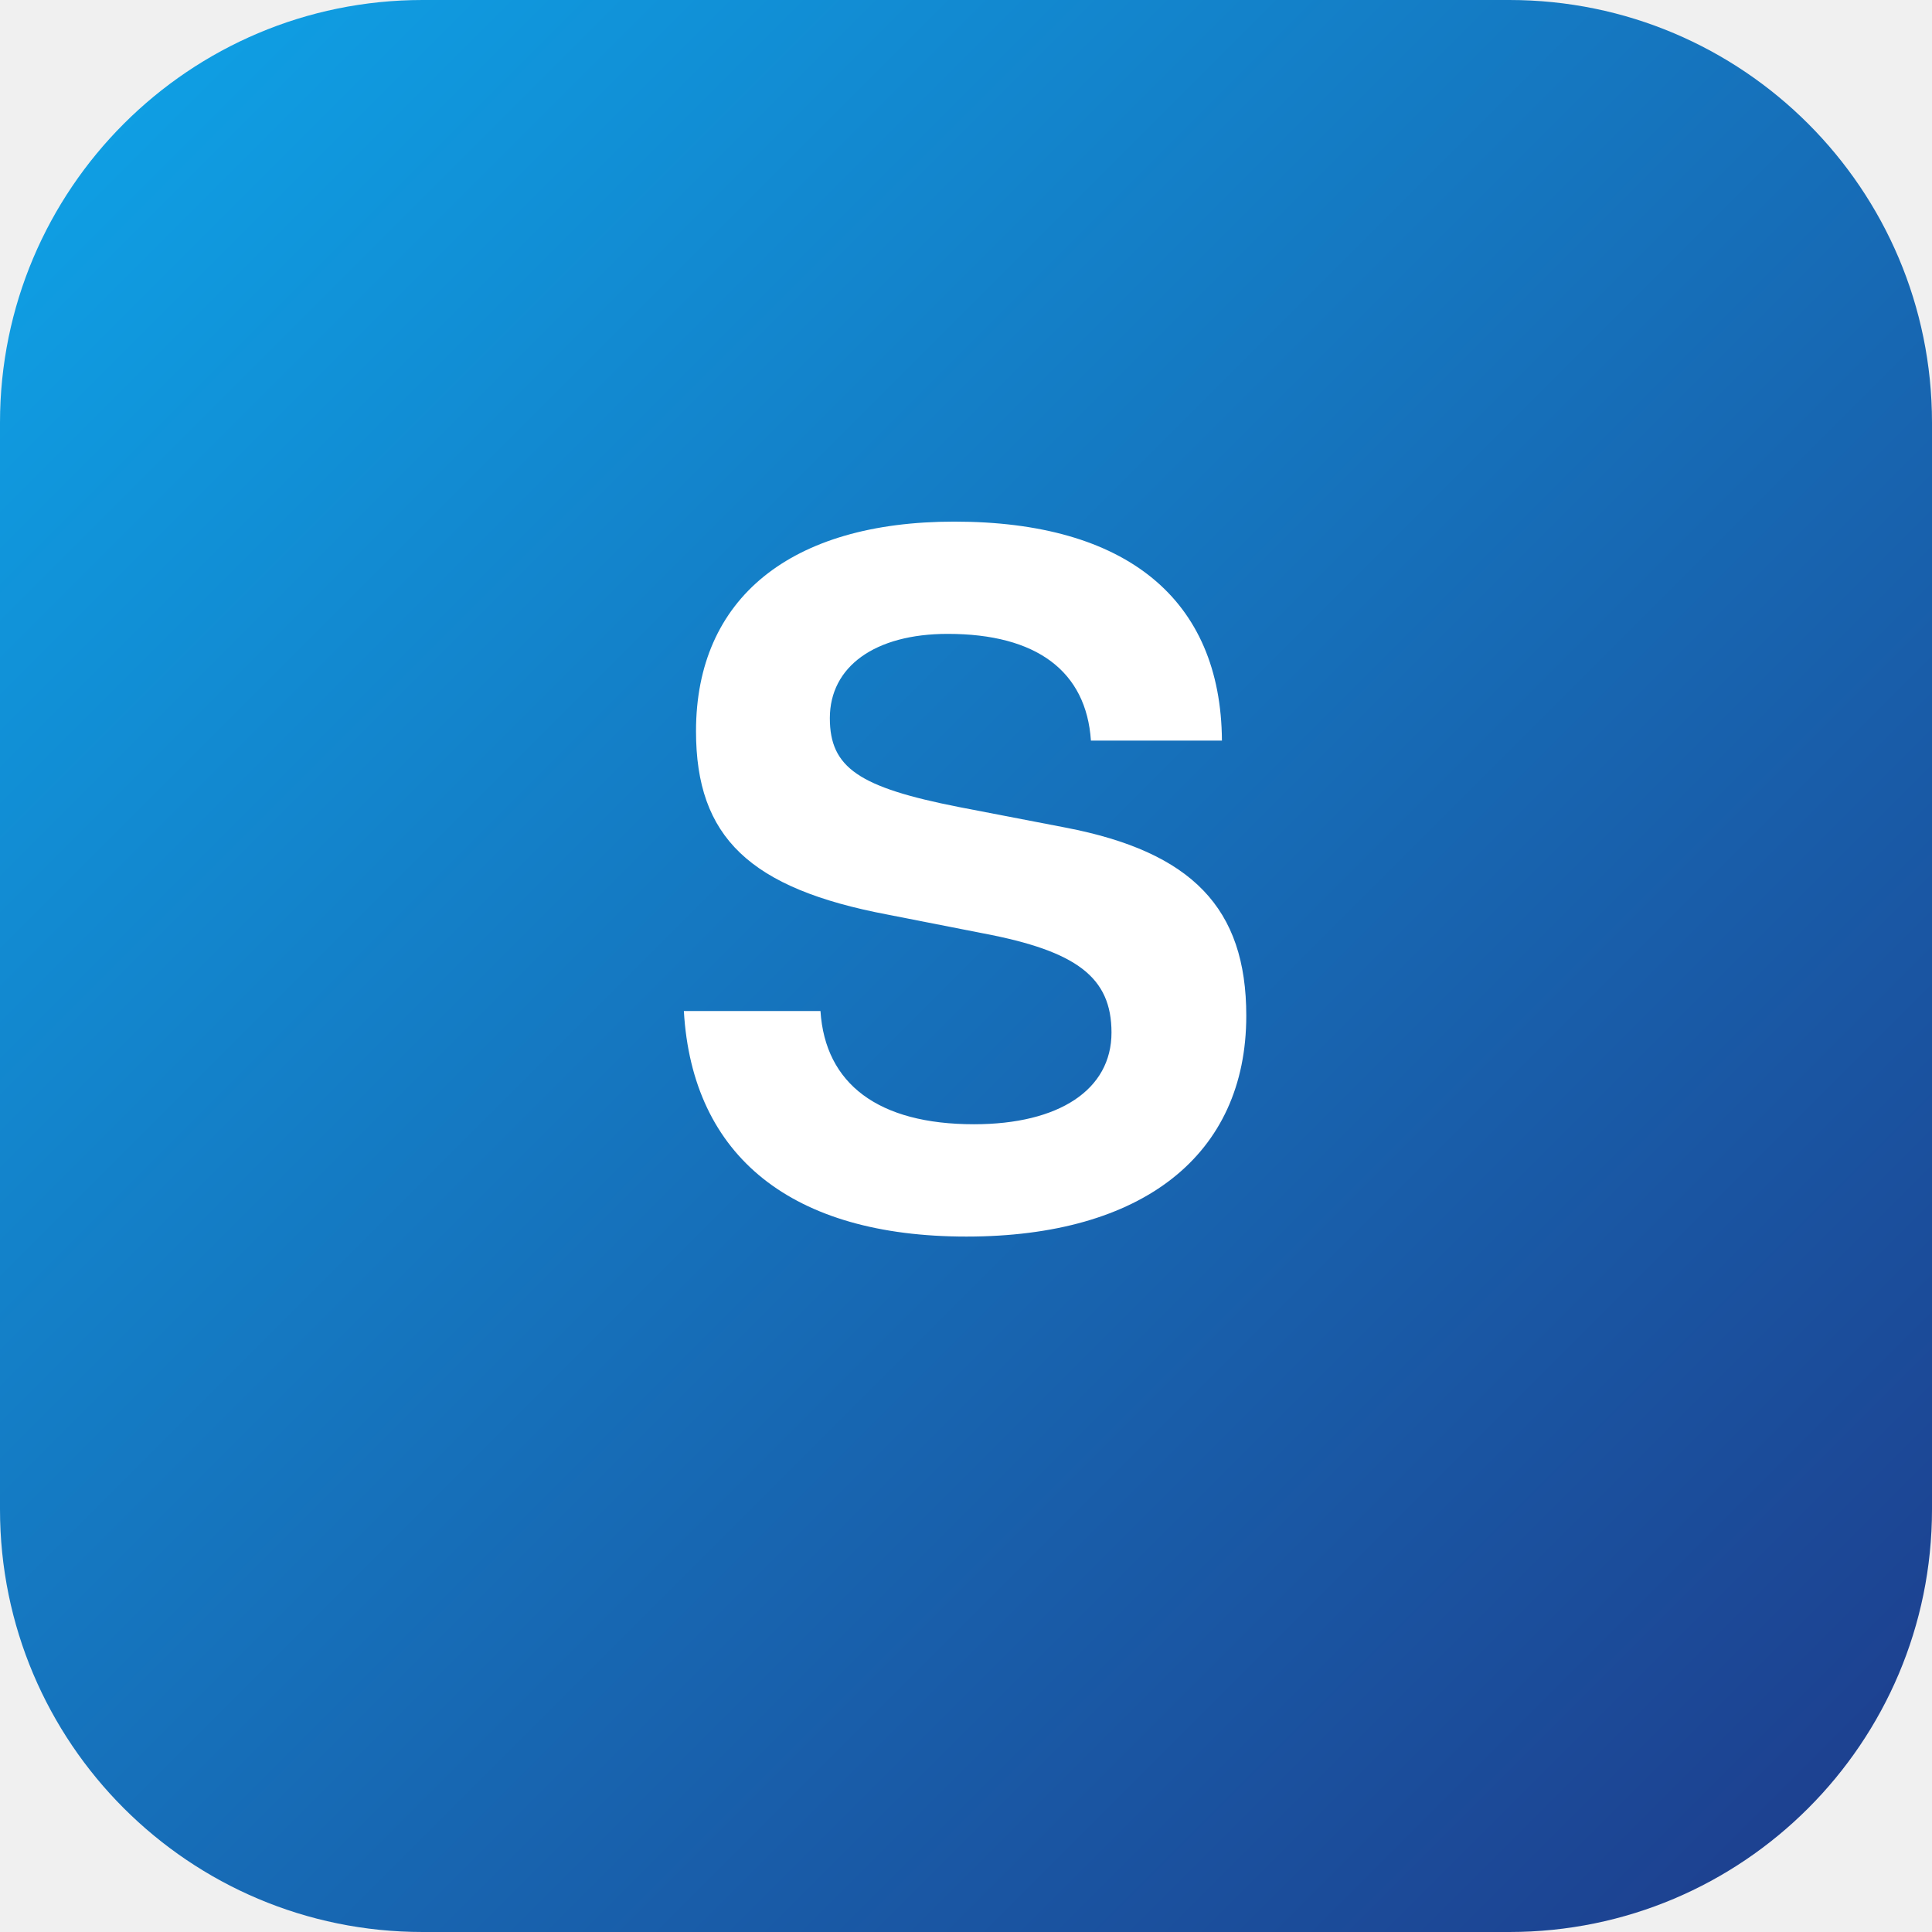
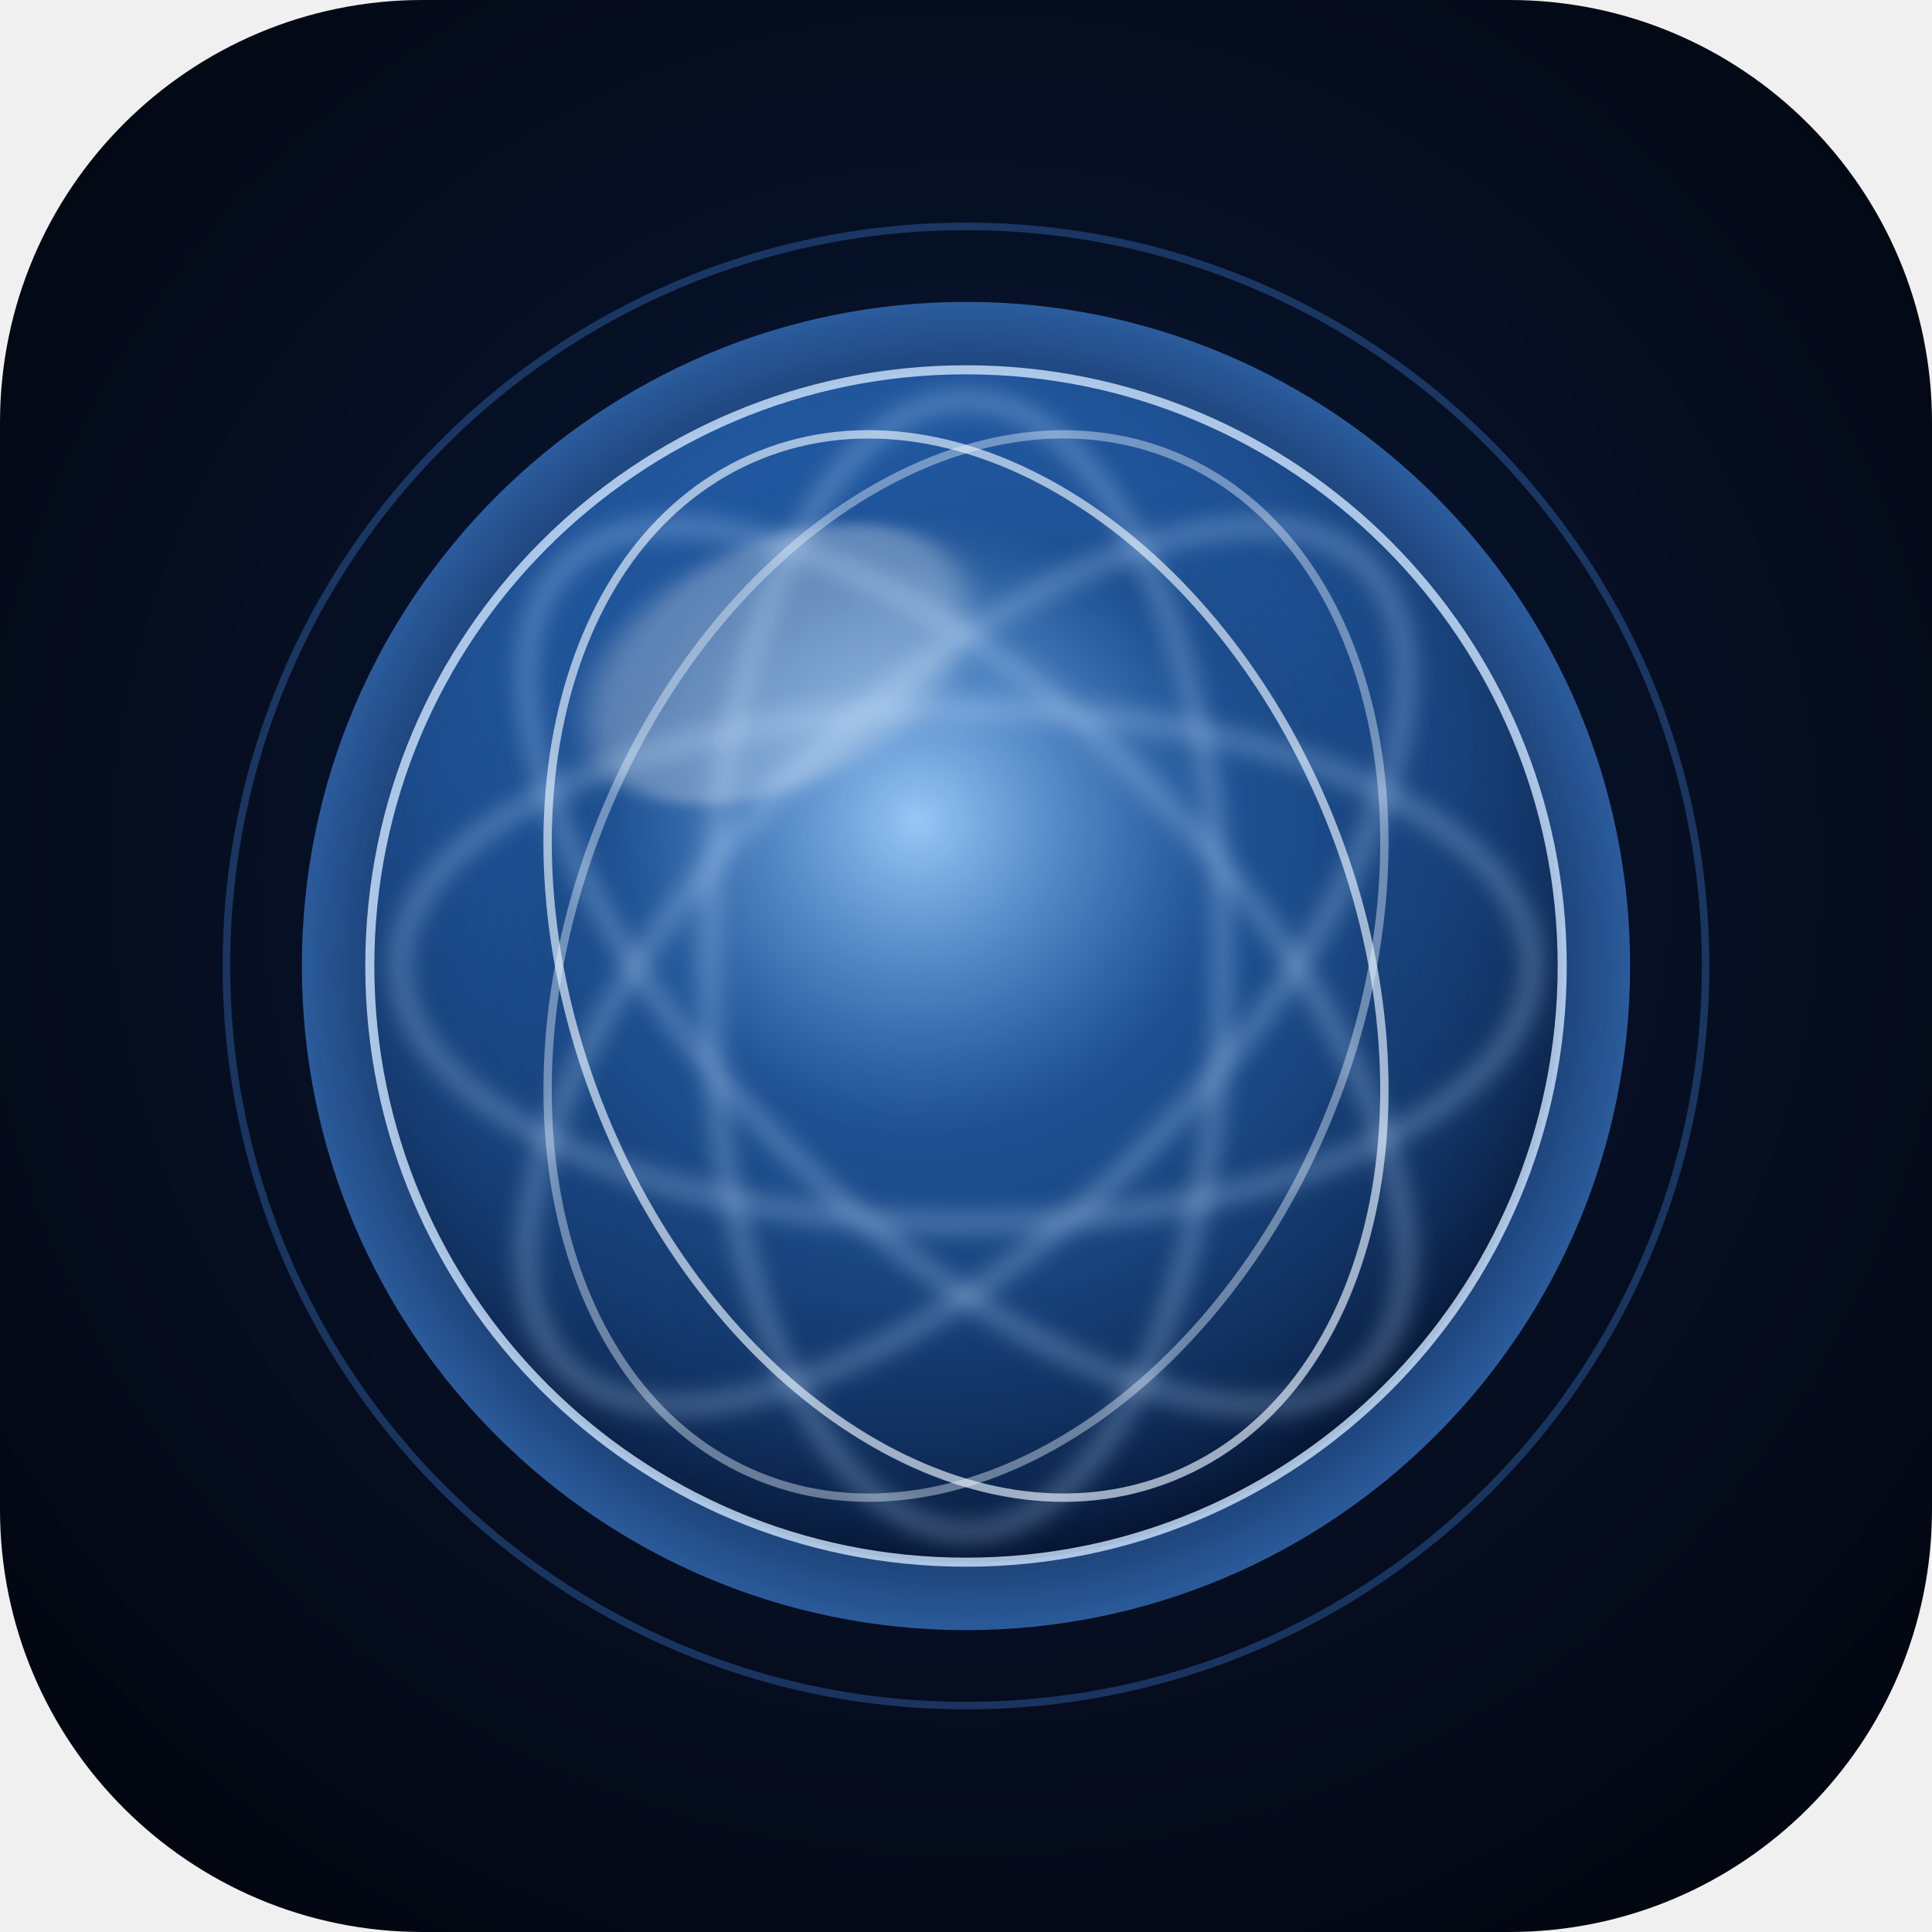
- <svg xmlns="http://www.w3.org/2000/svg" width="512" height="512" viewBox="0 0 512 512">
+ <svg xmlns="http://www.w3.org/2000/svg" viewBox="0 0 512 512" width="512" height="512">
  <defs>
-     <linearGradient id="g" x1="0" y1="0" x2="1" y2="1">
-       <stop offset="0%" stop-color="#0ea5e9" />
-       <stop offset="100%" stop-color="#1e3a8a" />
-     </linearGradient>
+     <radialGradient id="bg" cx="50%" cy="45%" r="75%">
+       <stop offset="0%" stop-color="#0a1a3a" />
+       <stop offset="70%" stop-color="#040a18" />
+       <stop offset="100%" stop-color="#01030a" />
+     </radialGradient>
+     <radialGradient id="body" cx="46%" cy="38%" r="62%">
+       <stop offset="0%" stop-color="#9fd0ff" stop-opacity=".95" />
+       <stop offset="42%" stop-color="#2f7fe0" stop-opacity=".55" />
+       <stop offset="100%" stop-color="#04122e" stop-opacity=".95" />
+     </radialGradient>
+     <radialGradient id="halo" cx="50%" cy="50%" r="50%">
+       <stop offset="62%" stop-color="#2f80ff" stop-opacity="0" />
+       <stop offset="100%" stop-color="#4a9bff" stop-opacity=".55" />
+     </radialGradient>
+     <filter id="soft">
+       <feGaussianBlur stdDeviation="3.2" />
+     </filter>
  </defs>
-   <rect width="512" height="512" rx="112" fill="url(#g)" />
-   <text x="256" y="322" font-family="Helvetica,Arial,sans-serif" font-size="248" font-weight="700" fill="#ffffff" text-anchor="middle" letter-spacing="-8">S</text>
+   <rect width="512" height="512" rx="112" fill="url(#bg)" />
+   <circle cx="256" cy="256" r="196" fill="none" stroke="#3f7fd6" stroke-opacity=".35" stroke-width="2" />
+   <circle cx="256" cy="256" r="176" fill="url(#halo)" />
+   <circle cx="256" cy="256" r="158" fill="url(#body)" />
+   <circle cx="256" cy="256" r="158" fill="none" stroke="#cfe6ff" stroke-opacity=".8" stroke-width="2.4" />
+   <g fill="none" stroke="#bcdcff" stroke-opacity=".55" stroke-width="3" filter="url(#soft)">
+     <ellipse cx="256" cy="256" rx="150" ry="68" transform="rotate(0 256 256)" />
+     <ellipse cx="256" cy="256" rx="150" ry="68" transform="rotate(45 256 256)" />
+     <ellipse cx="256" cy="256" rx="150" ry="68" transform="rotate(90 256 256)" />
+     <ellipse cx="256" cy="256" rx="150" ry="68" transform="rotate(135 256 256)" />
+   </g>
+   <g fill="none" stroke="#e8f4ff" stroke-opacity=".42" stroke-width="2.2">
+     <ellipse cx="256" cy="256" rx="104" ry="146" transform="rotate(22 256 256)" />
+     <ellipse cx="256" cy="256" rx="104" ry="146" transform="rotate(-22 256 256)" />
+     <ellipse cx="256" cy="256" rx="146" ry="104" transform="rotate(68 256 256)" />
+   </g>
+   <ellipse cx="206" cy="176" rx="54" ry="32" fill="#f2f8ff" opacity=".3" filter="url(#soft)" transform="rotate(-26 206 176)" />
</svg>
